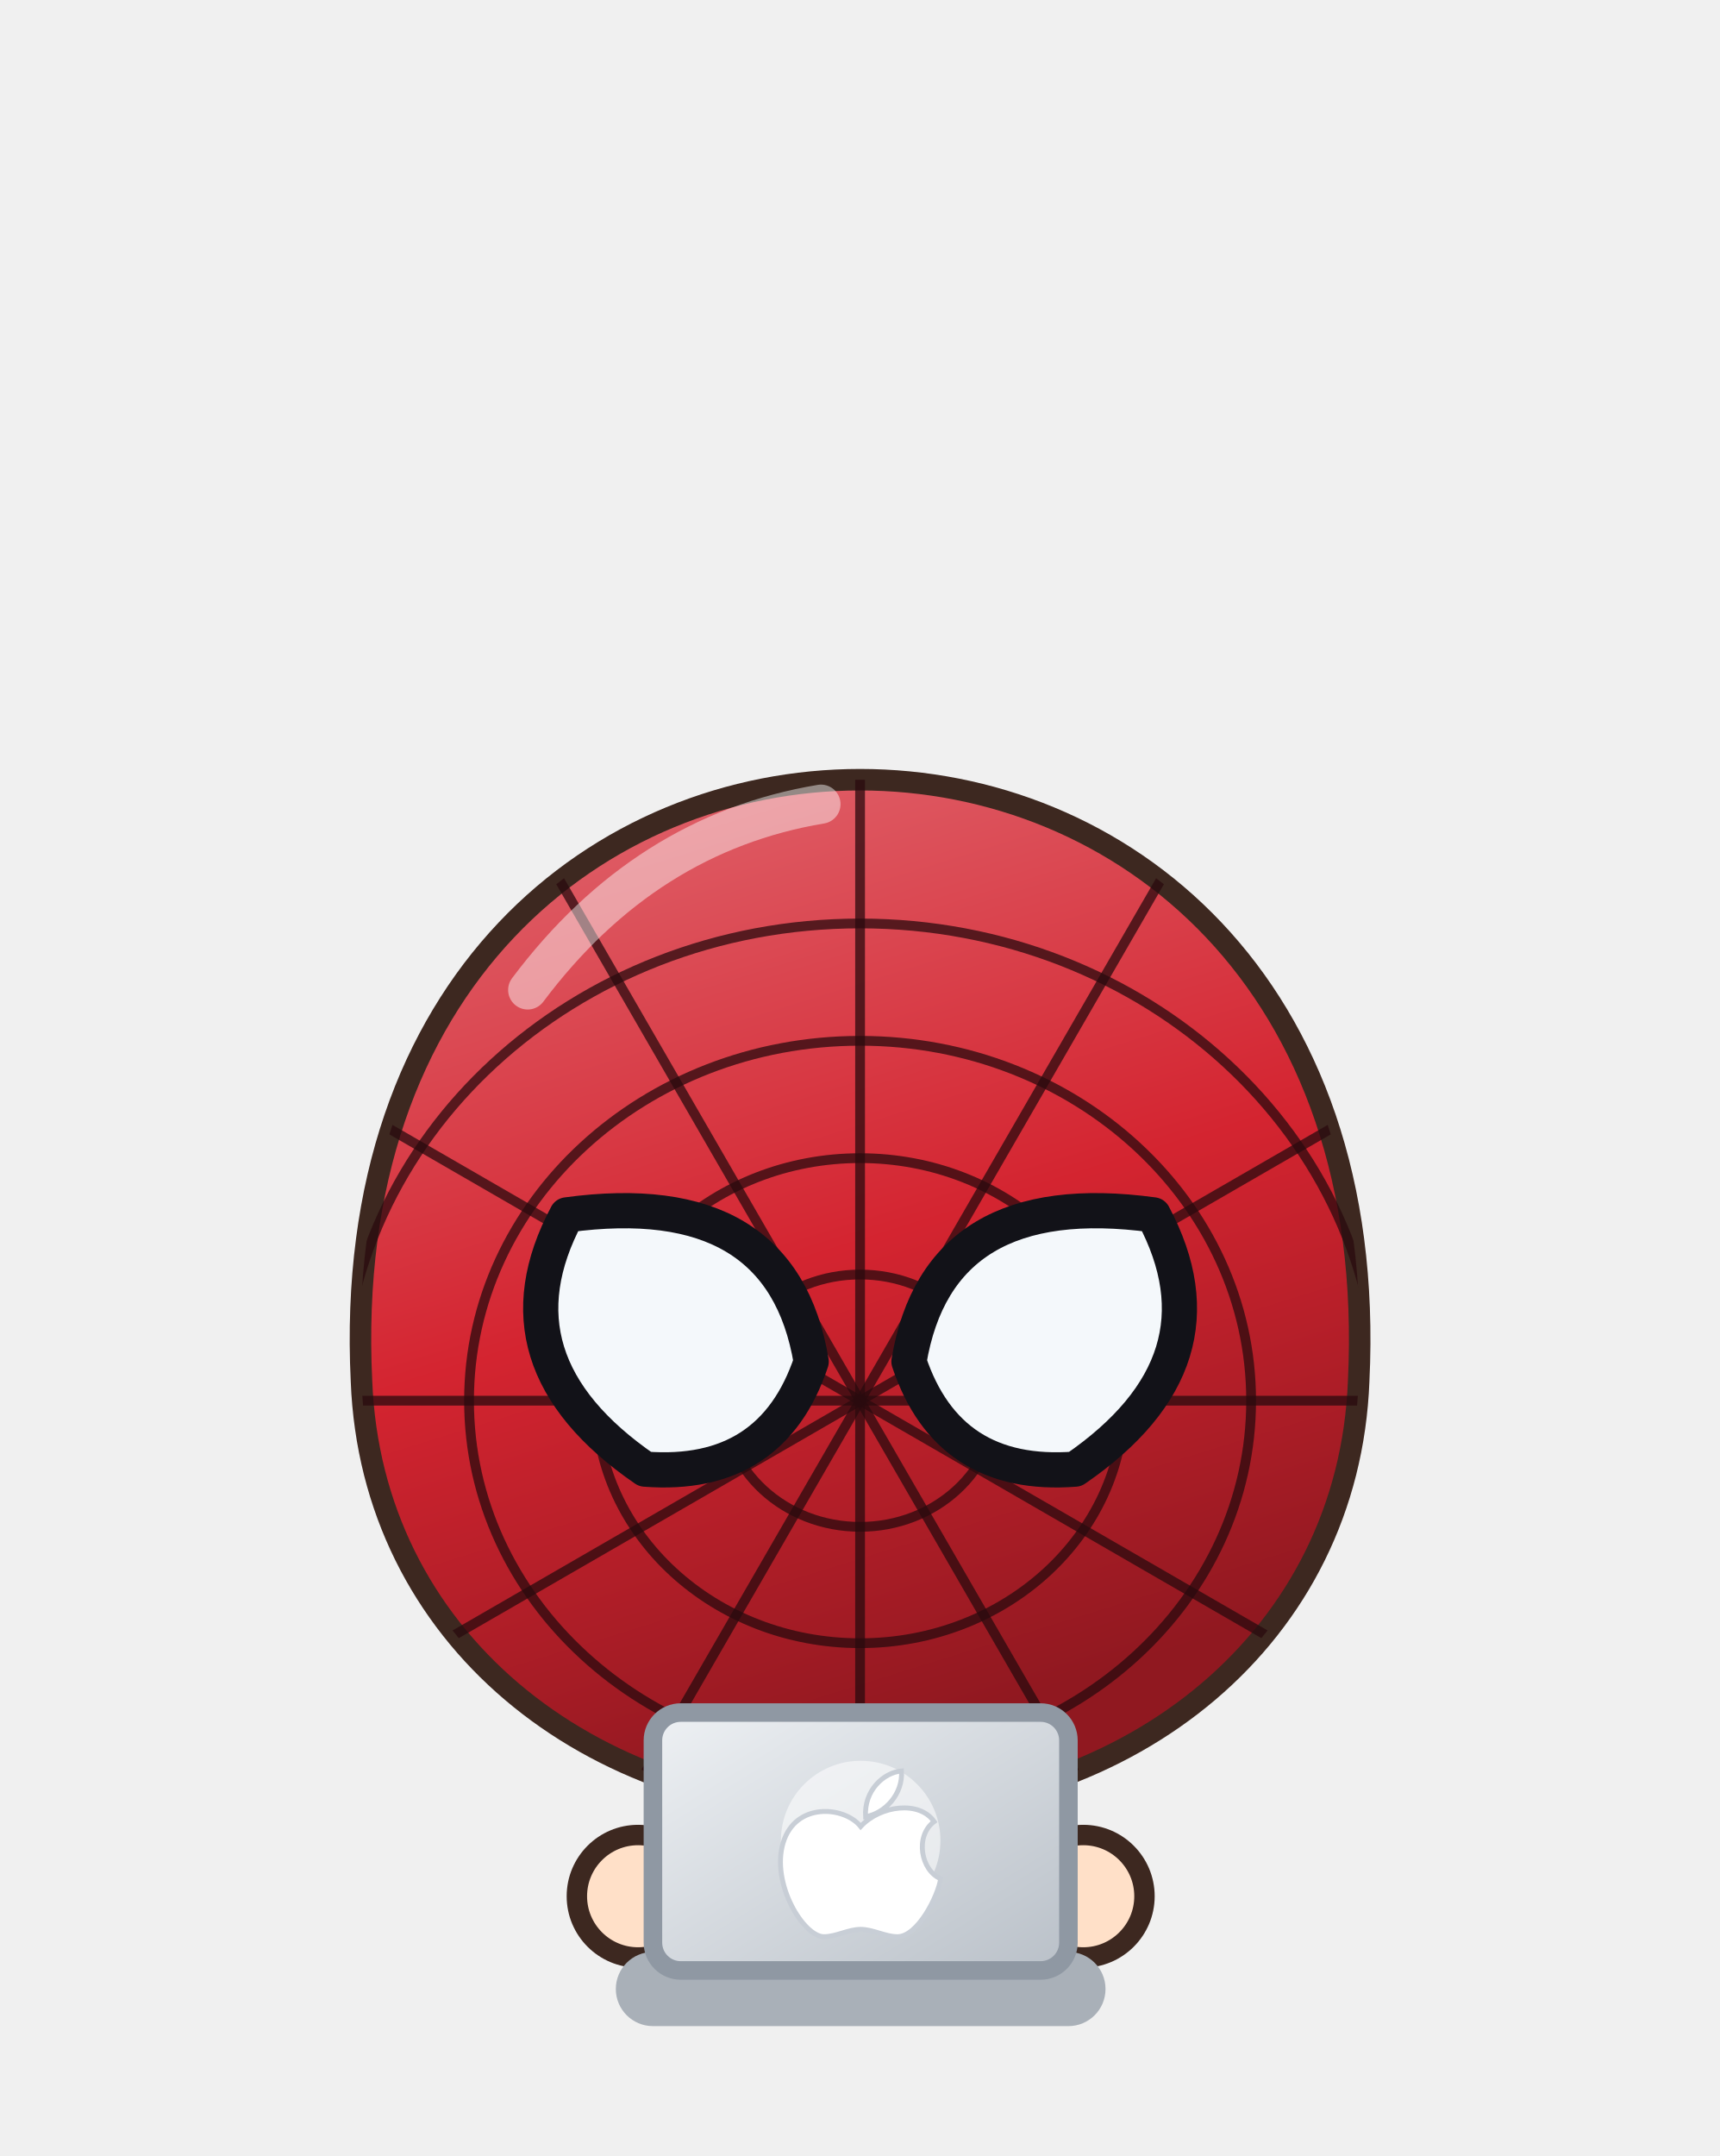
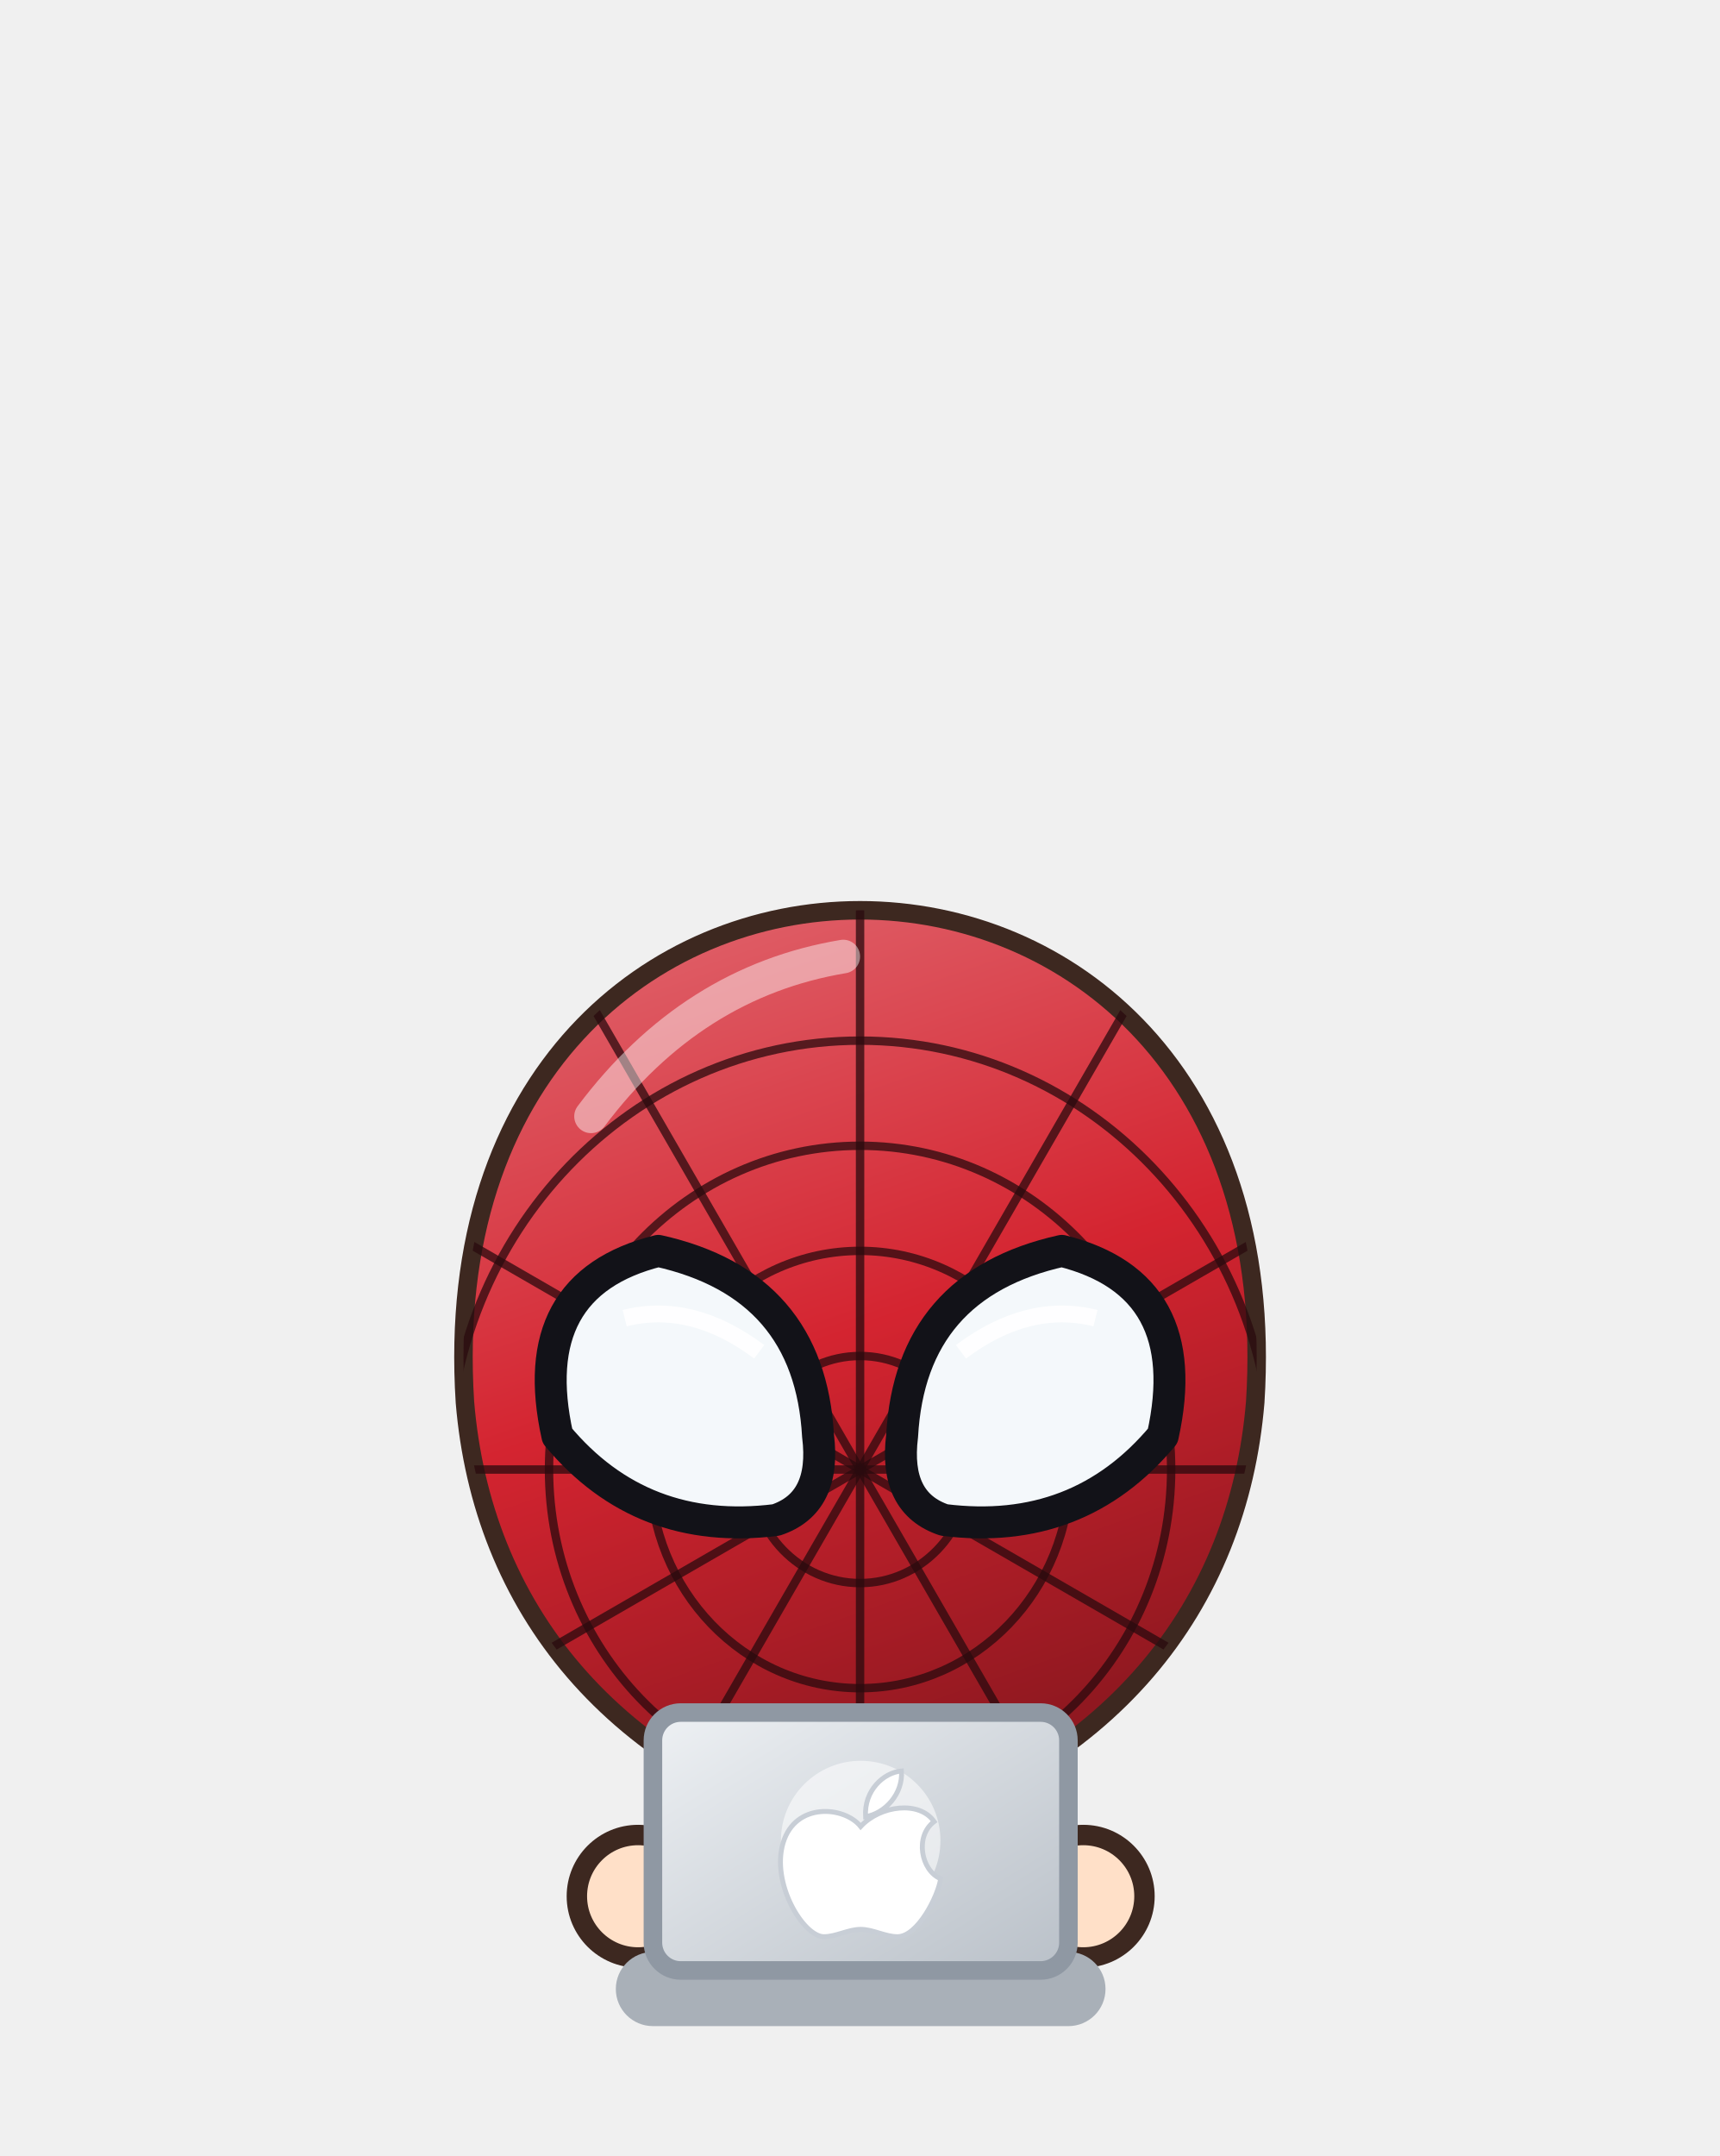
<svg xmlns="http://www.w3.org/2000/svg" viewBox="75.6 201.8 92.7 116.2" width="92.7" height="116.2">
  <svg x="75.6" y="201.8" viewBox="-120 -180 240 248.94" width="92.736" height="96.192">
    <defs>
      <linearGradient id="hair13" x1="0" y1="0" x2=".35" y2="1">
        <stop offset="0" stop-color="#4c4743" />
        <stop offset=".16" stop-color="#4c4743" />
        <stop offset=".16" stop-color="#2a2420" />
        <stop offset=".58" stop-color="#2a2420" />
        <stop offset=".58" stop-color="#262020" />
        <stop offset="1" stop-color="#221d1d" />
      </linearGradient>
      <radialGradient id="skin13" cx=".4" cy=".32" r=".85">
        <stop offset="0" stop-color="#ffe0c8" />
        <stop offset=".84" stop-color="#ffe0c8" />
        <stop offset=".84" stop-color="#f1cab1" />
        <stop offset="1" stop-color="#f1cab1" />
      </radialGradient>
      <linearGradient id="cloth13" x1="0" y1="0" x2=".45" y2="1">
        <stop offset="0" stop-color="#da4751" />
        <stop offset=".16" stop-color="#da4751" />
        <stop offset=".16" stop-color="#d42430" />
        <stop offset=".6" stop-color="#d42430" />
        <stop offset=".6" stop-color="#b2202d" />
        <stop offset="1" stop-color="#a31d29" />
      </linearGradient>
      <linearGradient id="iris13" x1="0" y1="0" x2="0" y2="1">
        <stop offset="0" stop-color="#211a12" />
        <stop offset=".5" stop-color="#4a3a2a" />
        <stop offset="1" stop-color="#9b9289" />
      </linearGradient>
      <linearGradient id="gold13" x1="0" y1="0" x2="1" y2="1">
        <stop offset="0" stop-color="#f6d27a" />
        <stop offset=".55" stop-color="#d9a63a" />
        <stop offset="1" stop-color="#a8761e" />
      </linearGradient>
      <linearGradient id="steel13" x1="0" y1="0" x2="1" y2="1">
        <stop offset="0" stop-color="#e4e8ee" />
        <stop offset=".5" stop-color="#9aa3ad" />
        <stop offset="1" stop-color="#5a606a" />
      </linearGradient>
      <linearGradient id="beard13" x1="0" y1="0" x2="0" y2="1">
        <stop offset="0" stop-color="#e6e6ea" />
        <stop offset="1" stop-color="#b8b8c2" />
      </linearGradient>
      <radialGradient id="hawkiris13" cx=".45" cy=".4" r=".7">
        <stop offset="0" stop-color="#ffe27a" />
        <stop offset=".6" stop-color="#e8a52a" />
        <stop offset="1" stop-color="#9a5a12" />
      </radialGradient>
      <linearGradient id="straw13" x1="0" y1="0" x2=".3" y2="1">
        <stop offset="0" stop-color="#ffe7aa" />
        <stop offset=".16" stop-color="#ffe7aa" />
        <stop offset=".16" stop-color="#ffe39a" />
        <stop offset=".58" stop-color="#ffe39a" />
        <stop offset=".58" stop-color="#e9b456" />
        <stop offset="1" stop-color="#d6a54f" />
      </linearGradient>
      <radialGradient id="blush13">
        <stop offset="0" stop-color="#ff7f86" stop-opacity=".9" />
        <stop offset="1" stop-color="#ff7f86" stop-opacity="0" />
      </radialGradient>
      <clipPath id="face13">
        <path d="M -46,-4 C -47,-38 -25,-55 0,-55 C 25,-55 47,-38 46,-4 C 45,23 26,43 0,44 C -26,43 -45,23 -46,-4 Z" />
      </clipPath>
      <clipPath id="torso13">
        <path d="M -30,50 C -34,68 -28,94 -26,124 L 26,124 C 28,94 34,68 30,50 C 18,40 -18,40 -30,50 Z" />
      </clipPath>
    </defs>
    <ellipse cx="0" cy="208" rx="42" ry="7" fill="#000000" opacity=".16" />
-     <g transform="translate(0,67.2) scale(1.364,1.364) translate(0,-44)" />
+     <g transform="translate(0,67.2) scale(1.173,1.173) translate(0,-44)" />
    <g transform="translate(0,205) scale(1.0,0.76) translate(0,-205)">
      <path d="M -23.5,118 Q -24.5,160.0 -20.5,202 L -5.5,202 Q -1.5,160.0 -2.5,118 Z" fill="#2a4fb0" stroke="#3d2820" stroke-width="2.2" stroke-linejoin="round" />
      <path d="M -22,150 Q -24,175.0 -22,200 L -4,200 Q -2,175.0 -4,150 Z" fill="#d42430" stroke="#3d2820" stroke-width="2.2" stroke-linejoin="round" />
      <path d="M -18,154 L -18,196" stroke="#ffffff" stroke-width="2" opacity=".18" />
      <ellipse cx="-13" cy="205" rx="14" ry="7" fill="#1f1d26" stroke="#3d2820" stroke-width="2.2" stroke-linejoin="round" />
      <path d="M 2.5,118 Q 1.5,160.0 5.5,202 L 20.5,202 Q 24.5,160.0 23.5,118 Z" fill="#2a4fb0" stroke="#3d2820" stroke-width="2.2" stroke-linejoin="round" />
      <path d="M 4,150 Q 2,175.0 4,200 L 22,200 Q 24,175.0 22,150 Z" fill="#d42430" stroke="#3d2820" stroke-width="2.2" stroke-linejoin="round" />
      <path d="M 8,154 L 8,196" stroke="#ffffff" stroke-width="2" opacity=".18" />
      <ellipse cx="13" cy="205" rx="14" ry="7" fill="#1f1d26" stroke="#3d2820" stroke-width="2.2" stroke-linejoin="round" />
      <path d="M -30,50 C -34,68 -28,94 -26,124 L 26,124 C 28,94 34,68 30,50 C 18,40 -18,40 -30,50 Z" fill="url(#cloth13)" stroke="#3d2820" stroke-width="2.2" stroke-linejoin="round" />
      <g clip-path="url(#torso13)">
        <path d="M -30,50 C -34,68 -28,94 -26,124 L 26,124 C 28,94 34,68 30,50 C 18,40 -18,40 -30,50 Z" transform="translate(4,3)" fill="none" stroke="#ffffff" stroke-width="5" opacity=".3" />
        <path d="M -30,50 C -34,68 -28,94 -26,124 L 26,124 C 28,94 34,68 30,50 C 18,40 -18,40 -30,50 Z" transform="translate(-6,-2)" fill="none" stroke="#000000" stroke-width="9" opacity=".13" />
      </g>
      <g clip-path="url(#torso13)">
        <path d="M -40,40 L -16,40 L -12,130 L -40,130 Z M 40,40 L 16,40 L 12,130 L 40,130 Z" fill="#2a4fb0" />
        <path d="M -12,40 L -9.6,100" stroke="#2a0a0e" stroke-width=".9" opacity=".7" />
        <path d="M -4,40 L -3.2,100" stroke="#2a0a0e" stroke-width=".9" opacity=".7" />
        <path d="M 4,40 L 3.2,100" stroke="#2a0a0e" stroke-width=".9" opacity=".7" />
        <path d="M 12,40 L 9.6,100" stroke="#2a0a0e" stroke-width=".9" opacity=".7" />
        <path d="M -16,56 Q 0,60 16,56" stroke="#2a0a0e" stroke-width=".9" fill="none" opacity=".7" />
        <path d="M -16,70 Q 0,74 16,70" stroke="#2a0a0e" stroke-width=".9" fill="none" opacity=".7" />
        <path d="M -16,84 Q 0,88 16,84" stroke="#2a0a0e" stroke-width=".9" fill="none" opacity=".7" />
        <path d="M -16,98 Q 0,102 16,98" stroke="#2a0a0e" stroke-width=".9" fill="none" opacity=".7" />
      </g>
      <path d="M 0,58 L 0,78 M -3,64 L -10,58 M 3,64 L 10,58 M -3,70 L -11,74 M 3,70 L 11,74 M -2,74 L -8,84 M 2,74 L 8,84" stroke="#121218" stroke-width="2.2" stroke-linecap="round" />
      <ellipse cx="0" cy="66" rx="3" ry="6" fill="#121218" />
      <path d="M -28,54 L -38,84 L -31,102" stroke="#3d2820" stroke-width="17" fill="none" stroke-linecap="round" stroke-linejoin="round" />
      <path d="M -28,54 L -38,84 L -31,102" stroke="url(#cloth13)" stroke-width="12.6" fill="none" stroke-linecap="round" stroke-linejoin="round" />
      <path d="M -28,54 L -38,84 L -31,102" transform="translate(-2.6,-1)" stroke="#ffffff" stroke-width="2.6" fill="none" stroke-linecap="round" stroke-linejoin="round" opacity=".28" />
      <path d="M 28,54 L 38,84 L 31,102" stroke="#3d2820" stroke-width="17" fill="none" stroke-linecap="round" stroke-linejoin="round" />
      <path d="M 28,54 L 38,84 L 31,102" stroke="url(#cloth13)" stroke-width="12.6" fill="none" stroke-linecap="round" stroke-linejoin="round" />
      <path d="M 28,54 L 38,84 L 31,102" transform="translate(-2.6,-1)" stroke="#ffffff" stroke-width="2.6" fill="none" stroke-linecap="round" stroke-linejoin="round" opacity=".28" />
      <circle cx="-31" cy="102" r="8.5" fill="#d42430" stroke="#3d2820" stroke-width="2.2" />
      <circle cx="31" cy="102" r="8.5" fill="#d42430" stroke="#3d2820" stroke-width="2.2" />
      <path d="M -44,64 L -32,62 L -31,72 L -43,74 Z" fill="#d9a441" stroke="#3d2820" stroke-width="1.4" />
      <path d="M -10,34 L 10,34 L 9,46 Q 0,50 -9,46 Z" fill="#f1cab1" />
    </g>
-     <g transform="translate(0,67.2) scale(1.364,1.364) translate(0,-44)">
+     <g transform="translate(0,67.2) scale(1.173,1.173) translate(0,-44)">
      <path d="M -46,-4 C -47,-38 -25,-55 0,-55 C 25,-55 47,-38 46,-4 C 45,23 26,43 0,44 C -26,43 -45,23 -46,-4 Z" fill="url(#skin13)" stroke="#3d2820" stroke-width="2.2" stroke-linejoin="round" />
      <g clip-path="url(#face13)">
        <path d="M -46,-4 C -47,-38 -25,-55 0,-55 C 25,-55 47,-38 46,-4 C 45,23 26,43 0,44 C -26,43 -45,23 -46,-4 Z" transform="translate(3.5,2.5)" fill="none" stroke="#ffffff" stroke-width="3.4" opacity=".45" />
      </g>
      <g clip-path="url(#face13)">
        <path d="M 0,0 Z" transform="translate(0,6)" fill="#e7bca4" opacity=".5" />
      </g>
      <ellipse cx="-17" cy="8" rx="10" ry="9" fill="#ffffff" />
      <ellipse cx="-17" cy="9" rx="8.6" ry="8" fill="url(#iris13)" />
      <ellipse cx="-17" cy="4.0" rx="8.6" ry="3.8" fill="#1e1612" opacity=".38" />
      <ellipse cx="-17" cy="9" rx="8.6" ry="8" fill="none" stroke="#211a12" stroke-width="1.1" />
      <ellipse cx="-17" cy="10" rx="4" ry="4.05" fill="#1e1612" />
      <ellipse cx="-17" cy="13.9" rx="5" ry="2.0" fill="#ffffff" opacity=".28" />
      <circle cx="-13.5" cy="4.85" r="2.4" fill="#ffffff" />
      <circle cx="-20.2" cy="12.05" r="1.6" fill="#ffffff" opacity=".9" />
      <path d="M -28,-1.5 Q -17,-11.1 -6,-5.3" stroke="#2b1d18" stroke-width="3.4" fill="none" stroke-linecap="round" />
      <path d="M -29,-6 L -5,-10" stroke="#2b1d18" stroke-width="3.4" stroke-linecap="round" />
      <ellipse cx="17" cy="8" rx="10" ry="9" fill="#ffffff" />
      <ellipse cx="17" cy="9" rx="8.6" ry="8" fill="url(#iris13)" />
      <ellipse cx="17" cy="4.0" rx="8.6" ry="3.8" fill="#1e1612" opacity=".38" />
      <ellipse cx="17" cy="9" rx="8.6" ry="8" fill="none" stroke="#211a12" stroke-width="1.1" />
      <ellipse cx="17" cy="10" rx="4" ry="4.05" fill="#1e1612" />
      <ellipse cx="17" cy="13.9" rx="5" ry="2.0" fill="#ffffff" opacity=".28" />
      <circle cx="20.5" cy="4.85" r="2.4" fill="#ffffff" />
      <circle cx="13.8" cy="12.05" r="1.6" fill="#ffffff" opacity=".9" />
      <path d="M 6,-1.5 Q 17,-11.1 28,-5.3" stroke="#2b1d18" stroke-width="3.4" fill="none" stroke-linecap="round" />
      <path d="M 5,-10 L 29,-6" stroke="#2b1d18" stroke-width="3.4" stroke-linecap="round" />
      <path d="M -6,27 Q 2,29 8,23" stroke="#3d2820" stroke-width="2.4" fill="none" stroke-linecap="round" />
      <ellipse cx="-27" cy="22" rx="11" ry="6" fill="url(#blush13)" opacity="0.40" />
      <ellipse cx="27" cy="22" rx="11" ry="6" fill="url(#blush13)" opacity="0.40" />
      <path d="M -1,17 Q 1,19 2,17" stroke="#a78d7c" stroke-width="1.8" fill="none" stroke-linecap="round" />
      <path d="M 0,0 Z" fill="url(#hair13)" stroke="#3d2820" stroke-width="2.2" stroke-linejoin="round" />
+       <path d="M -12,44 L 12,44 L 12,60 L -12,60 Z" fill="#c41e2a" stroke="#3d2820" stroke-width="1.6" />
      <defs>
        <linearGradient id="ms13" x1="0" y1="0" x2=".3" y2="1">
          <stop offset="0" stop-color="#e16a72" />
          <stop offset=".55" stop-color="#d42430" />
          <stop offset="1" stop-color="#901820" />
        </linearGradient>
      </defs>
      <defs>
        <clipPath id="mk13">
-           <path d="M -51,4 C -55,-78 55,-78 51,4 C 50,30 28,48 0,48 C -28,48 -50,30 -51,4 Z" />
+           <path d="M -47,0 C -52,-78 52,-78 47,0 C 45,24 30,44 0,52 C -30,44 -45,24 -47,0 Z" />
        </clipPath>
      </defs>
-       <path d="M -51,4 C -55,-78 55,-78 51,4 C 50,30 28,48 0,48 C -28,48 -50,30 -51,4 Z" fill="url(#ms13)" stroke="#3d2820" stroke-width="2.2" stroke-linejoin="round" />
+       <path d="M -47,0 C -52,-78 52,-78 47,0 C 45,24 30,44 0,52 C -30,44 -45,24 -47,0 Z" fill="url(#ms13)" stroke="#3d2820" stroke-width="2.2" stroke-linejoin="round" />
      <g clip-path="url(#mk13)">
-         <path d="M 0,6 L -70.0,6.0" stroke="#2a0a0e" stroke-width="1" opacity=".75" />
-         <path d="M 0,6 L -60.6,-29.0" stroke="#2a0a0e" stroke-width="1" opacity=".75" />
-         <path d="M 0,6 L -35.0,-54.6" stroke="#2a0a0e" stroke-width="1" opacity=".75" />
-         <path d="M 0,6 L 0.0,-64.0" stroke="#2a0a0e" stroke-width="1" opacity=".75" />
-         <path d="M 0,6 L 35.0,-54.6" stroke="#2a0a0e" stroke-width="1" opacity=".75" />
-         <path d="M 0,6 L 60.6,-29.0" stroke="#2a0a0e" stroke-width="1" opacity=".75" />
-         <path d="M 0,6 L 70.0,6.0" stroke="#2a0a0e" stroke-width="1" opacity=".75" />
-         <path d="M 0,6 L 60.6,41.0" stroke="#2a0a0e" stroke-width="1" opacity=".75" />
-         <path d="M 0,6 L 35.0,66.6" stroke="#2a0a0e" stroke-width="1" opacity=".75" />
-         <path d="M 0,6 L 0.0,76.0" stroke="#2a0a0e" stroke-width="1" opacity=".75" />
-         <path d="M 0,6 L -35.0,66.6" stroke="#2a0a0e" stroke-width="1" opacity=".75" />
-         <path d="M 0,6 L -60.6,41.0" stroke="#2a0a0e" stroke-width="1" opacity=".75" />
-         <ellipse cx="0" cy="6" rx="14" ry="12.9" fill="none" stroke="#2a0a0e" stroke-width="1" opacity=".75" />
-         <ellipse cx="0" cy="6" rx="27" ry="24.8" fill="none" stroke="#2a0a0e" stroke-width="1" opacity=".75" />
-         <ellipse cx="0" cy="6" rx="40" ry="36.8" fill="none" stroke="#2a0a0e" stroke-width="1" opacity=".75" />
-         <ellipse cx="0" cy="6" rx="53" ry="48.8" fill="none" stroke="#2a0a0e" stroke-width="1" opacity=".75" />
+         <path d="M 0,8 L -80.0,8.0" stroke="#2a0a0e" stroke-width="1" opacity=".75" />
+         <path d="M 0,8 L -69.3,-32.0" stroke="#2a0a0e" stroke-width="1" opacity=".75" />
+         <path d="M 0,8 L -40.0,-61.3" stroke="#2a0a0e" stroke-width="1" opacity=".75" />
+         <path d="M 0,8 L 0.0,-72.0" stroke="#2a0a0e" stroke-width="1" opacity=".75" />
+         <path d="M 0,8 L 40.0,-61.3" stroke="#2a0a0e" stroke-width="1" opacity=".75" />
+         <path d="M 0,8 L 69.3,-32.0" stroke="#2a0a0e" stroke-width="1" opacity=".75" />
+         <path d="M 0,8 L 80.0,8.0" stroke="#2a0a0e" stroke-width="1" opacity=".75" />
+         <path d="M 0,8 L 69.3,48.0" stroke="#2a0a0e" stroke-width="1" opacity=".75" />
+         <path d="M 0,8 L 40.0,77.3" stroke="#2a0a0e" stroke-width="1" opacity=".75" />
+         <path d="M 0,8 L 0.0,88.0" stroke="#2a0a0e" stroke-width="1" opacity=".75" />
+         <path d="M 0,8 L -40.0,77.3" stroke="#2a0a0e" stroke-width="1" opacity=".75" />
+         <path d="M 0,8 L -69.3,48.0" stroke="#2a0a0e" stroke-width="1" opacity=".75" />
+         <ellipse cx="0" cy="8" rx="13" ry="13.5" fill="none" stroke="#2a0a0e" stroke-width="1" opacity=".75" />
+         <ellipse cx="0" cy="8" rx="25" ry="26.0" fill="none" stroke="#2a0a0e" stroke-width="1" opacity=".75" />
+         <ellipse cx="0" cy="8" rx="37" ry="38.5" fill="none" stroke="#2a0a0e" stroke-width="1" opacity=".75" />
+         <ellipse cx="0" cy="8" rx="49" ry="51.0" fill="none" stroke="#2a0a0e" stroke-width="1" opacity=".75" />
      </g>
-       <path d="M -5,2 Q -8,-16 -30,-13 Q -38,2 -22,13 Q -9,14 -5,2 Z" fill="#f4f8fb" stroke="#121218" stroke-width="3.6" stroke-linejoin="round" />
-       <path d="M 5,2 Q 8,-16 30,-13 Q 38,2 22,13 Q 9,14 5,2 Z" fill="#f4f8fb" stroke="#121218" stroke-width="3.6" stroke-linejoin="round" />
-       <path d="M -34,-36 Q -22,-52 -4,-55" stroke="#ffffff" stroke-width="4" fill="none" stroke-linecap="round" opacity=".45" />
+       <path d="M -5,4 Q -6,-14 -24,-18 Q -40,-14 -36,4 Q -26,16 -10,14 Q -4,12 -5,4 Z" fill="#f4f8fb" stroke="#121218" stroke-width="3.8" stroke-linejoin="round" />
+       <path d="M -12,-6 Q -20,-12 -28,-10" stroke="#ffffff" stroke-width="2" fill="none" opacity=".9" />
+       <path d="M 5,4 Q 6,-14 24,-18 Q 40,-14 36,4 Q 26,16 10,14 Q 4,12 5,4 Z" fill="#f4f8fb" stroke="#121218" stroke-width="3.8" stroke-linejoin="round" />
+       <path d="M 12,-6 Q 20,-12 28,-10" stroke="#ffffff" stroke-width="2" fill="none" opacity=".9" />
+       <path d="M -32,-34 Q -20,-50 -2,-53" stroke="#ffffff" stroke-width="4" fill="none" stroke-linecap="round" opacity=".45" />
    </g>
    <g transform="translate(0,205) scale(1.0,0.76) translate(0,-205)" />
  </svg>
  <circle cx="110.0" cy="304.0" r="3.3" fill="#ffe0c8" stroke="#3d2820" stroke-width="1.1" />
  <circle cx="134.0" cy="304.0" r="3.3" fill="#ffe0c8" stroke="#3d2820" stroke-width="1.1" />
  <defs>
    <linearGradient id="lp14" x1="0" y1="0" x2="1" y2="1">
      <stop offset="0" stop-color="#eef1f4" />
      <stop offset="1" stop-color="#b9c0c8" />
    </linearGradient>
  </defs>
  <rect x="108.8" y="307.0" width="26.4" height="4" rx="2" fill="#a9b0b8" />
  <rect x="110.8" y="294.1" width="22.4" height="13.9" rx="1.5" fill="url(#lp14)" stroke="#8f98a3" stroke-width="1" />
  <ellipse cx="122.0" cy="301.0" rx="4.3" ry="4.3" fill="#ffffff" opacity=".55" />
  <path d="M 0,-4 C -2,-6.5 -8,-7 -9.5,-2 C -11,3 -7,9.5 -4.5,9.5 C -3,9.5 -1.5,8.6 0,8.6 C 1.5,8.6 3,9.5 4.5,9.5 C 7,9.5 9.5,4.5 9.8,2.4 C 7.4,1.4 6.6,-2.8 9,-4.6 C 7.2,-7.2 2.4,-6.6 0,-4 Z M 0.6,-5.2 C 0.4,-8.4 2.8,-10.6 5,-10.8 C 5.2,-8 3,-5.6 0.6,-5.2 Z" transform="translate(122.0,302.0) scale(0.44)" fill="#ffffff" stroke="#c8ced6" stroke-width=".6" />
</svg>
